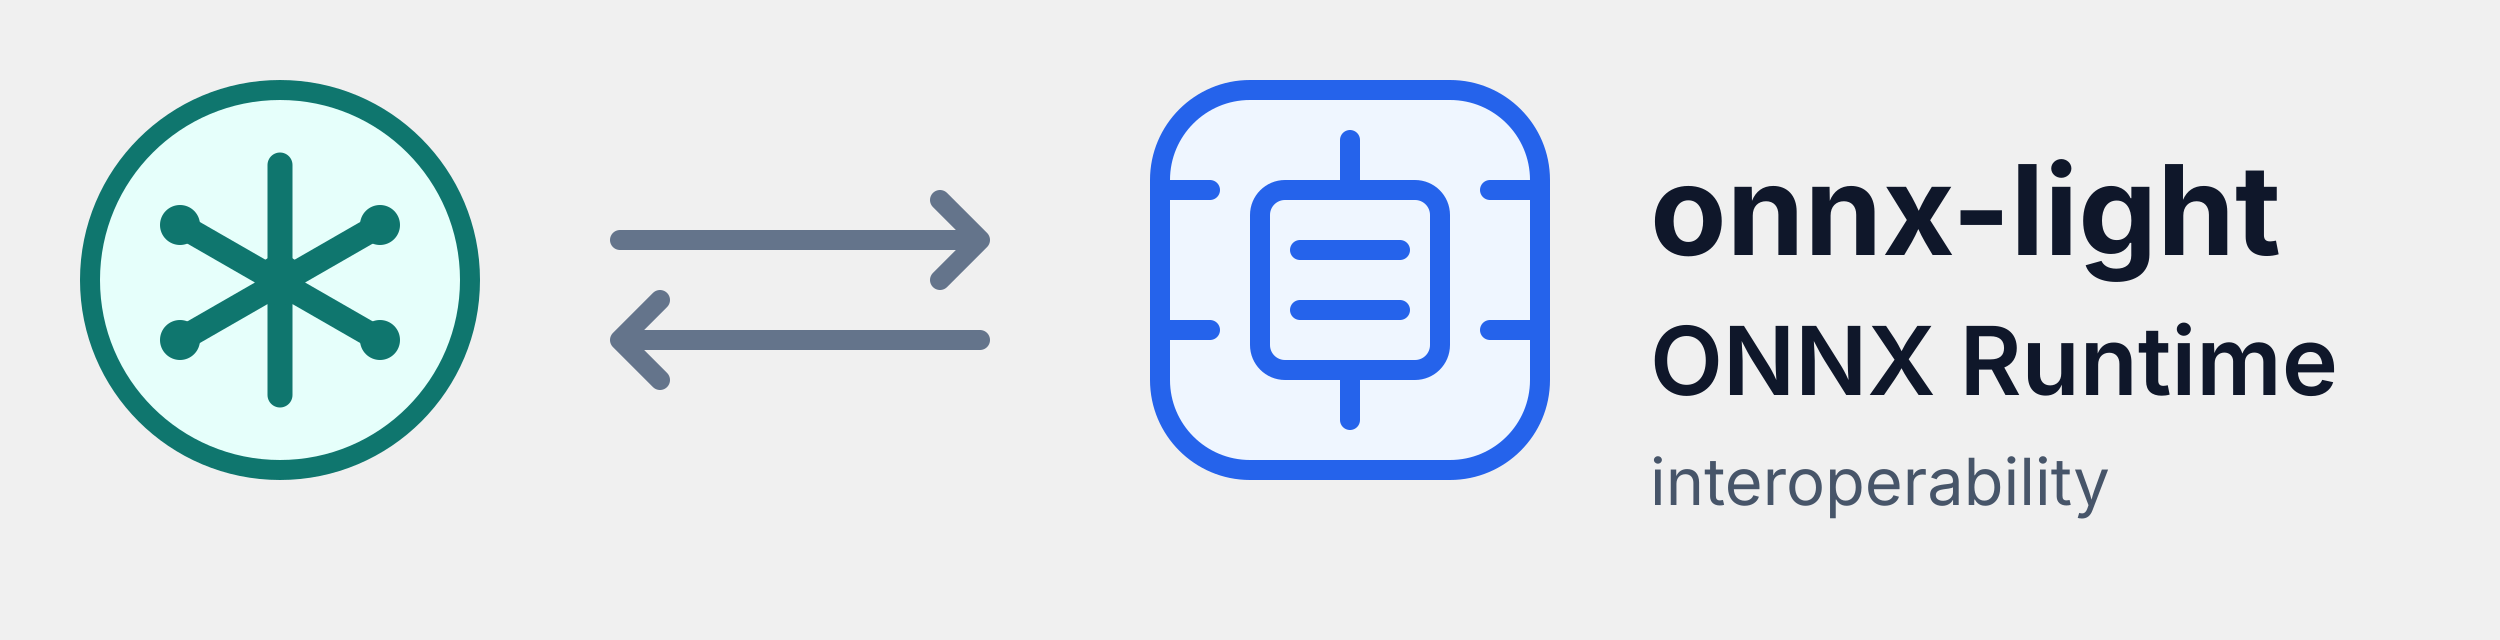
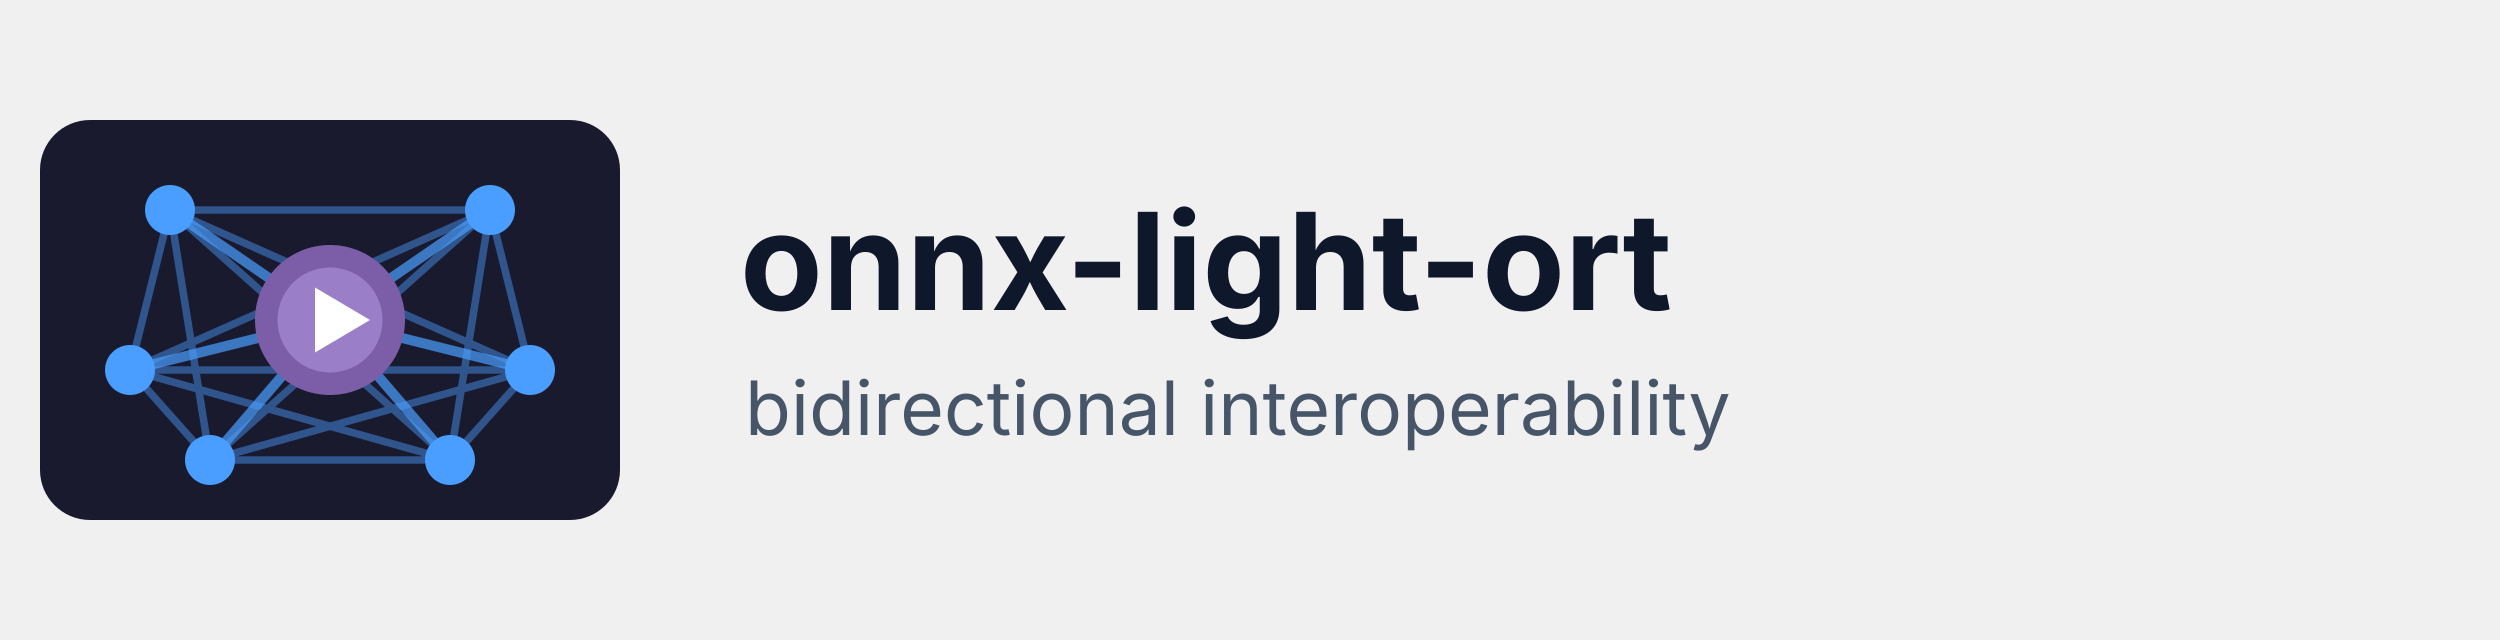
<svg xmlns="http://www.w3.org/2000/svg" width="500" height="128" viewBox="0 0 500 128" role="img" aria-labelledby="title description">
-   <g fill="none" stroke-linecap="round" stroke-linejoin="round">
-     <circle cx="56" cy="56" r="38" fill="#e6fffb" stroke="#0f766e" stroke-width="4" />
-     <path d="M56 33v46M36 45l40 23M76 45 36 68" stroke="#0f766e" stroke-width="5" />
-     <circle cx="36" cy="45" r="4" fill="#0f766e" />
-     <circle cx="76" cy="45" r="4" fill="#0f766e" />
-     <circle cx="36" cy="68" r="4" fill="#0f766e" />
-     <circle cx="76" cy="68" r="4" fill="#0f766e" />
-     <circle cx="56" cy="56" r="5" fill="#0f766e" />
-     <path d="M124 48h72m-8-8 8 8-8 8M196 68h-72m8 8-8-8 8-8" stroke="#64748b" stroke-width="4" />
-     <rect x="232" y="18" width="76" height="76" rx="18" fill="#eff6ff" stroke="#2563eb" stroke-width="4" />
-     <rect x="252" y="38" width="36" height="36" rx="5" stroke="#2563eb" stroke-width="4" />
-     <path d="M260 50h20m-20 12h20M270 28v10m0 36v10m28-46h10m-10 28h10m-76-28h10m-10 28h10" stroke="#2563eb" stroke-width="4" />
+   <rect x="8" y="24" width="116" height="80" rx="10" fill="#1a1a2e" />
+   <g fill="none" stroke="#4a9eff" stroke-linecap="round" stroke-linejoin="round">
+     <path d="M34 42 98 42M34 42 26 74M34 42 106 74M34 42 42 92M34 42 90 92M98 42 26 74M98 42 106 74M98 42 42 92M98 42 90 92M26 74 106 74M26 74 42 92M26 74 90 92M106 74 42 92M106 74 90 92M42 92 90 92" stroke-opacity=".45" stroke-width="1.5" />
+     <path d="M34 42 66 64M98 42 66 64M26 74 66 64M106 74 66 64M42 92 66 64M90 92 66 64" stroke-opacity=".7" stroke-width="2" />
  </g>
+   <g fill="#4a9eff">
+     <circle cx="34" cy="42" r="5" />
+     <circle cx="98" cy="42" r="5" />
+     <circle cx="26" cy="74" r="5" />
+     <circle cx="106" cy="74" r="5" />
+     <circle cx="42" cy="92" r="5" />
+     <circle cx="90" cy="92" r="5" />
+   </g>
+   <circle cx="66" cy="64" r="15" fill="#7b5ea7" />
+   <circle cx="66" cy="64" r="10.5" fill="#9b7ec8" />
+   <path d="M63 57.5v13l11-6.5z" fill="#fff" />
  <g font-family="system-ui, -apple-system, BlinkMacSystemFont, 'Segoe UI', sans-serif" fill="#0f172a">
-     <text x="330" y="51" font-size="25" font-weight="700">onnx-light</text>
-     <text x="330" y="79" font-size="19" font-weight="600">ONNX Runtime</text>
-     <text x="330" y="101" font-size="13" fill="#475569">interoperability</text>
+     <text x="148" y="62" font-size="27" font-weight="700">onnx-light-ort</text>
+     <text x="149" y="87" font-size="15" fill="#475569">bidirectional interoperability</text>
  </g>
</svg>
